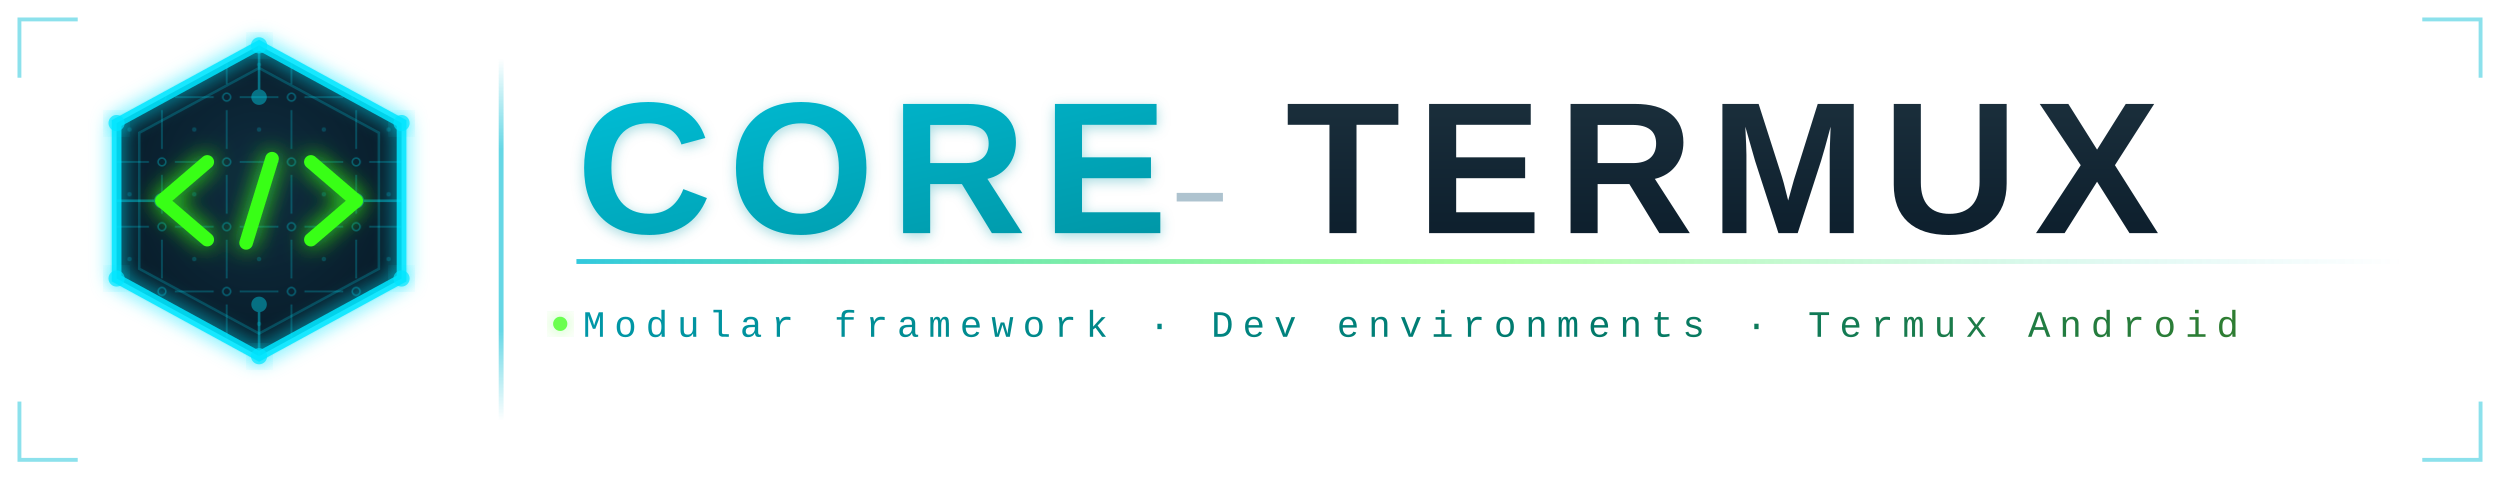
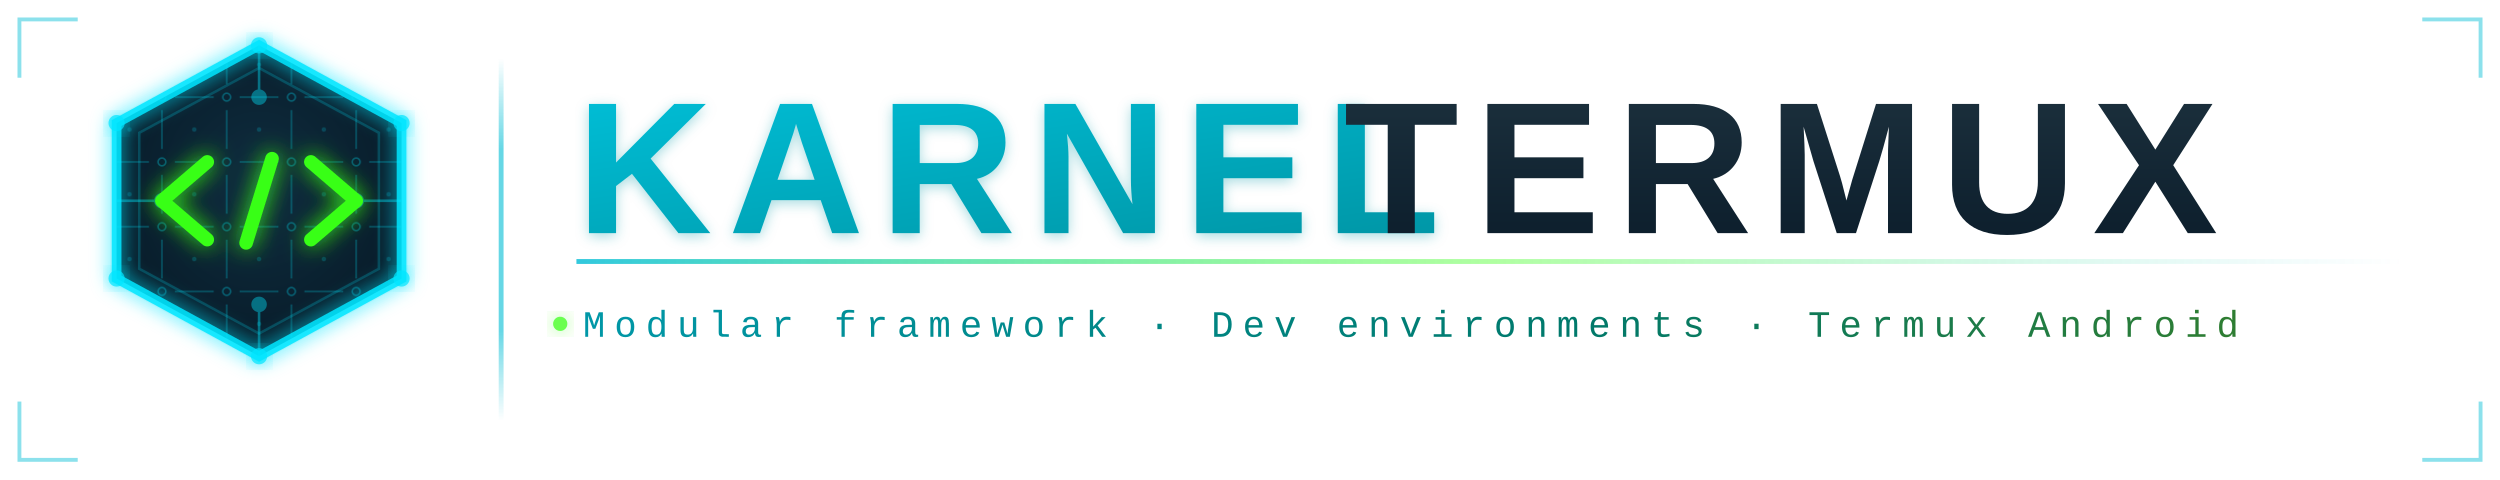
<svg xmlns="http://www.w3.org/2000/svg" viewBox="0 0 772 148" width="772" height="148">
  <defs>
    <filter id="cyan-glow" x="-30%" y="-30%" width="160%" height="160%">
      <feGaussianBlur stdDeviation="3" result="blur" />
      <feMerge>
        <feMergeNode in="blur" />
        <feMergeNode in="SourceGraphic" />
      </feMerge>
    </filter>
    <filter id="green-glow" x="-40%" y="-40%" width="180%" height="180%">
      <feGaussianBlur stdDeviation="3.5" result="blur" />
      <feMerge>
        <feMergeNode in="blur" />
        <feMergeNode in="SourceGraphic" />
      </feMerge>
    </filter>
    <filter id="text-shadow" x="-5%" y="-20%" width="110%" height="140%">
      <feDropShadow dx="0" dy="1" stdDeviation="2" flood-color="#0097a7" flood-opacity="0.35" />
    </filter>
    <pattern id="circuit" x="0" y="0" width="20" height="20" patternUnits="userSpaceOnUse">
      <path d="M0 10 H6 M14 10 H20 M10 0 V6 M10 14 V20" stroke="#00e5ff" stroke-width="0.5" opacity="0.25" />
      <circle cx="10" cy="10" r="1.2" fill="none" stroke="#00e5ff" stroke-width="0.5" opacity="0.3" />
      <circle cx="0" cy="0" r="0.7" fill="#00e5ff" opacity="0.18" />
      <circle cx="20" cy="0" r="0.7" fill="#00e5ff" opacity="0.18" />
      <circle cx="0" cy="20" r="0.7" fill="#00e5ff" opacity="0.18" />
      <circle cx="20" cy="20" r="0.7" fill="#00e5ff" opacity="0.18" />
    </pattern>
    <linearGradient id="divider-grad" x1="0" y1="0" x2="0" y2="1">
      <stop offset="0%" stop-color="#00bcd4" stop-opacity="0" />
      <stop offset="25%" stop-color="#00bcd4" stop-opacity="0.6" />
      <stop offset="75%" stop-color="#00bcd4" stop-opacity="0.6" />
      <stop offset="100%" stop-color="#00bcd4" stop-opacity="0" />
    </linearGradient>
    <radialGradient id="hex-face" cx="50%" cy="45%" r="60%">
      <stop offset="0%" stop-color="#0f2d3f" />
      <stop offset="100%" stop-color="#071a27" />
    </radialGradient>
    <linearGradient id="core-grad" x1="0" y1="0" x2="1" y2="1">
      <stop offset="0%" stop-color="#00bcd4" />
      <stop offset="100%" stop-color="#0097a7" />
    </linearGradient>
    <linearGradient id="termux-grad" x1="0" y1="0" x2="0" y2="1">
      <stop offset="0%" stop-color="#1a2e3b" />
      <stop offset="100%" stop-color="#0d1f2d" />
    </linearGradient>
    <linearGradient id="tag-grad" x1="0" y1="0" x2="1" y2="0">
      <stop offset="0%" stop-color="#0097a7" />
      <stop offset="60%" stop-color="#00796b" />
      <stop offset="100%" stop-color="#2e7d32" />
    </linearGradient>
    <linearGradient id="line-grad" x1="0" y1="0" x2="1" y2="0">
      <stop offset="0%" stop-color="#00bcd4" stop-opacity="0.8" />
      <stop offset="50%" stop-color="#39ff14" stop-opacity="0.4" />
      <stop offset="100%" stop-color="#00bcd4" stop-opacity="0" />
    </linearGradient>
  </defs>
  <polygon points="80,12 126,37 126,87 80,112 34,87 34,37" fill="#00bcd4" opacity="0.07" />
  <polygon points="80,14 124,38 124,86 80,110 36,86 36,38" fill="url(#hex-face)" />
  <polygon points="80,14 124,38 124,86 80,110 36,86 36,38" fill="url(#circuit)" opacity="1" />
  <polygon points="80,14 124,38 124,86 80,110 36,86 36,38" fill="none" stroke="#00e5ff" stroke-width="3" filter="url(#cyan-glow)" opacity="0.9" />
  <polygon points="80,21 117,41 117,83 80,103 43,83 43,41" fill="none" stroke="#00e5ff" stroke-width="0.8" opacity="0.2" />
  <circle cx="80" cy="14" r="2.5" fill="#00e5ff" opacity="0.75" filter="url(#cyan-glow)" />
  <circle cx="124" cy="38" r="2.5" fill="#00e5ff" opacity="0.75" filter="url(#cyan-glow)" />
  <circle cx="124" cy="86" r="2.5" fill="#00e5ff" opacity="0.75" filter="url(#cyan-glow)" />
  <circle cx="80" cy="110" r="2.5" fill="#00e5ff" opacity="0.75" filter="url(#cyan-glow)" />
  <circle cx="36" cy="86" r="2.5" fill="#00e5ff" opacity="0.75" filter="url(#cyan-glow)" />
  <circle cx="36" cy="38" r="2.5" fill="#00e5ff" opacity="0.75" filter="url(#cyan-glow)" />
  <g opacity="0.4" stroke="#00e5ff" stroke-width="0.8" fill="none">
    <line x1="80" y1="14" x2="80" y2="30" />
    <circle cx="80" cy="30" r="2" fill="#00e5ff" />
    <line x1="80" y1="110" x2="80" y2="94" />
    <circle cx="80" cy="94" r="2" fill="#00e5ff" />
    <line x1="36" y1="62" x2="50" y2="62" />
    <circle cx="50" cy="62" r="2" fill="#00e5ff" />
    <line x1="124" y1="62" x2="110" y2="62" />
    <circle cx="110" cy="62" r="2" fill="#00e5ff" />
  </g>
  <g fill="none" stroke="#39ff14" stroke-width="4.2" stroke-linecap="round" stroke-linejoin="round" filter="url(#green-glow)">
    <polyline points="64,50 50,62 64,74" />
    <line x1="84" y1="49" x2="76" y2="75" />
    <polyline points="96,50 110,62 96,74" />
  </g>
  <rect x="154" y="18" width="1.5" height="112" fill="url(#divider-grad)" />
-   <text x="178" y="72" font-family="'Trebuchet MS', 'Arial Narrow', Arial, sans-serif" font-size="58" font-weight="900" letter-spacing="5" fill="url(#core-grad)" filter="url(#text-shadow)">CORE</text>
-   <text x="362" y="70" font-family="'Trebuchet MS', sans-serif" font-size="34" font-weight="300" fill="#8baabb" opacity="0.7"> – </text>
-   <text x="397" y="72" font-family="'Trebuchet MS', 'Arial Narrow', Arial, sans-serif" font-size="58" font-weight="900" letter-spacing="5" fill="url(#termux-grad)">TERMUX</text>
+   <text x="178" y="72" font-family="'Trebuchet MS', 'Arial Narrow', Arial, sans-serif" font-size="58" font-weight="900" letter-spacing="5" fill="url(#core-grad)" filter="url(#text-shadow)">KARNEL</text>
+   <text x="415" y="72" font-family="'Trebuchet MS', 'Arial Narrow', Arial, sans-serif" font-size="58" font-weight="900" letter-spacing="5" fill="url(#termux-grad)">TERMUX</text>
  <rect x="178" y="80" width="566" height="1.5" fill="url(#line-grad)" />
  <text x="180" y="104" font-family="'Courier New', Courier, monospace" font-size="11.5" letter-spacing="2.8" fill="url(#tag-grad)">Modular framework · Dev environments · Termux Android</text>
  <circle cx="173" cy="100" r="2.2" fill="#39ff14" opacity="0.75" filter="url(#green-glow)" />
  <g stroke="#00bcd4" stroke-width="1.2" fill="none" opacity="0.45">
    <polyline points="748,6 766,6 766,24" />
    <polyline points="6,124 6,142 24,142" />
    <polyline points="24,6 6,6 6,24" />
    <polyline points="748,142 766,142 766,124" />
  </g>
</svg>
